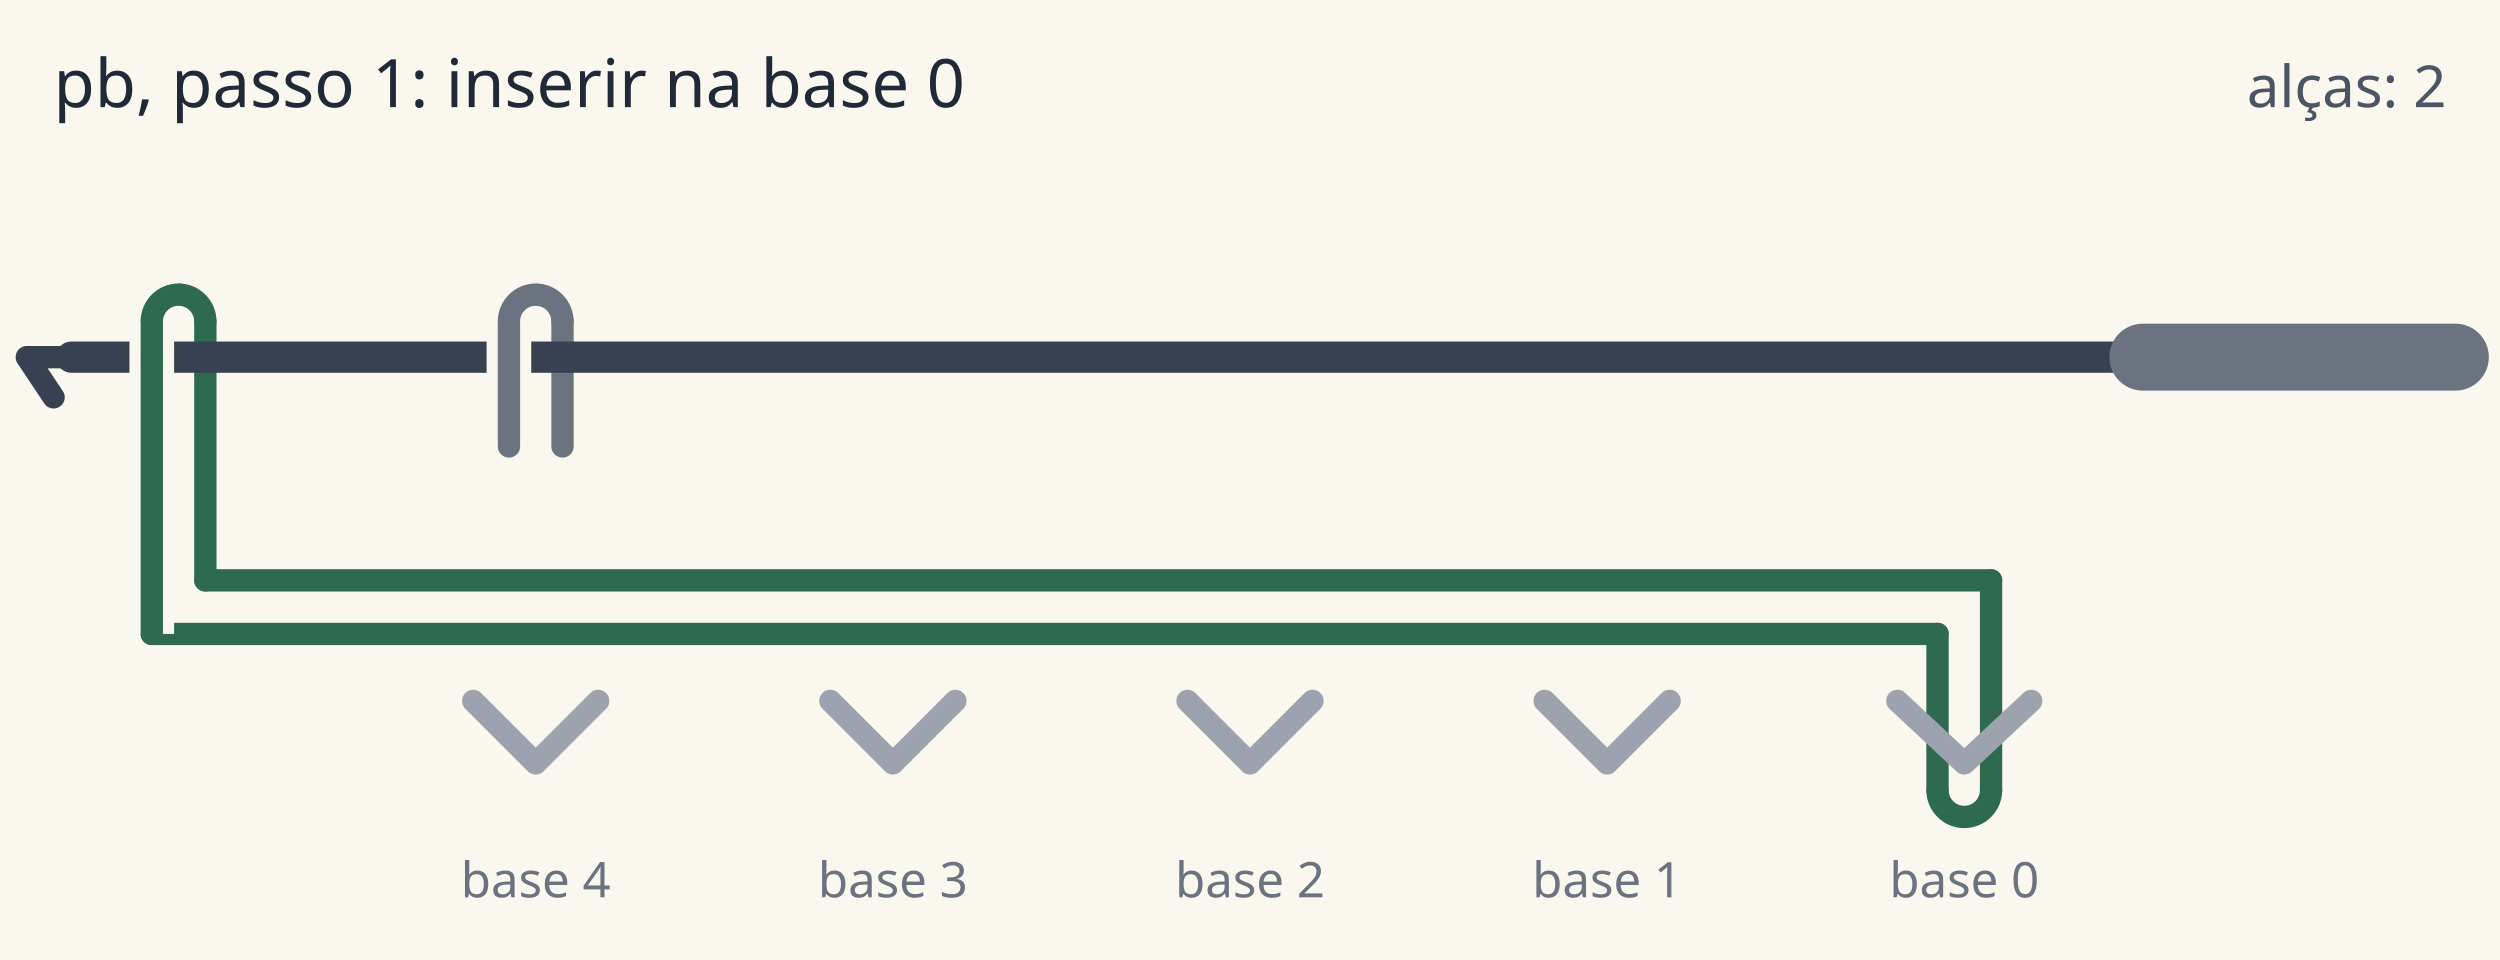
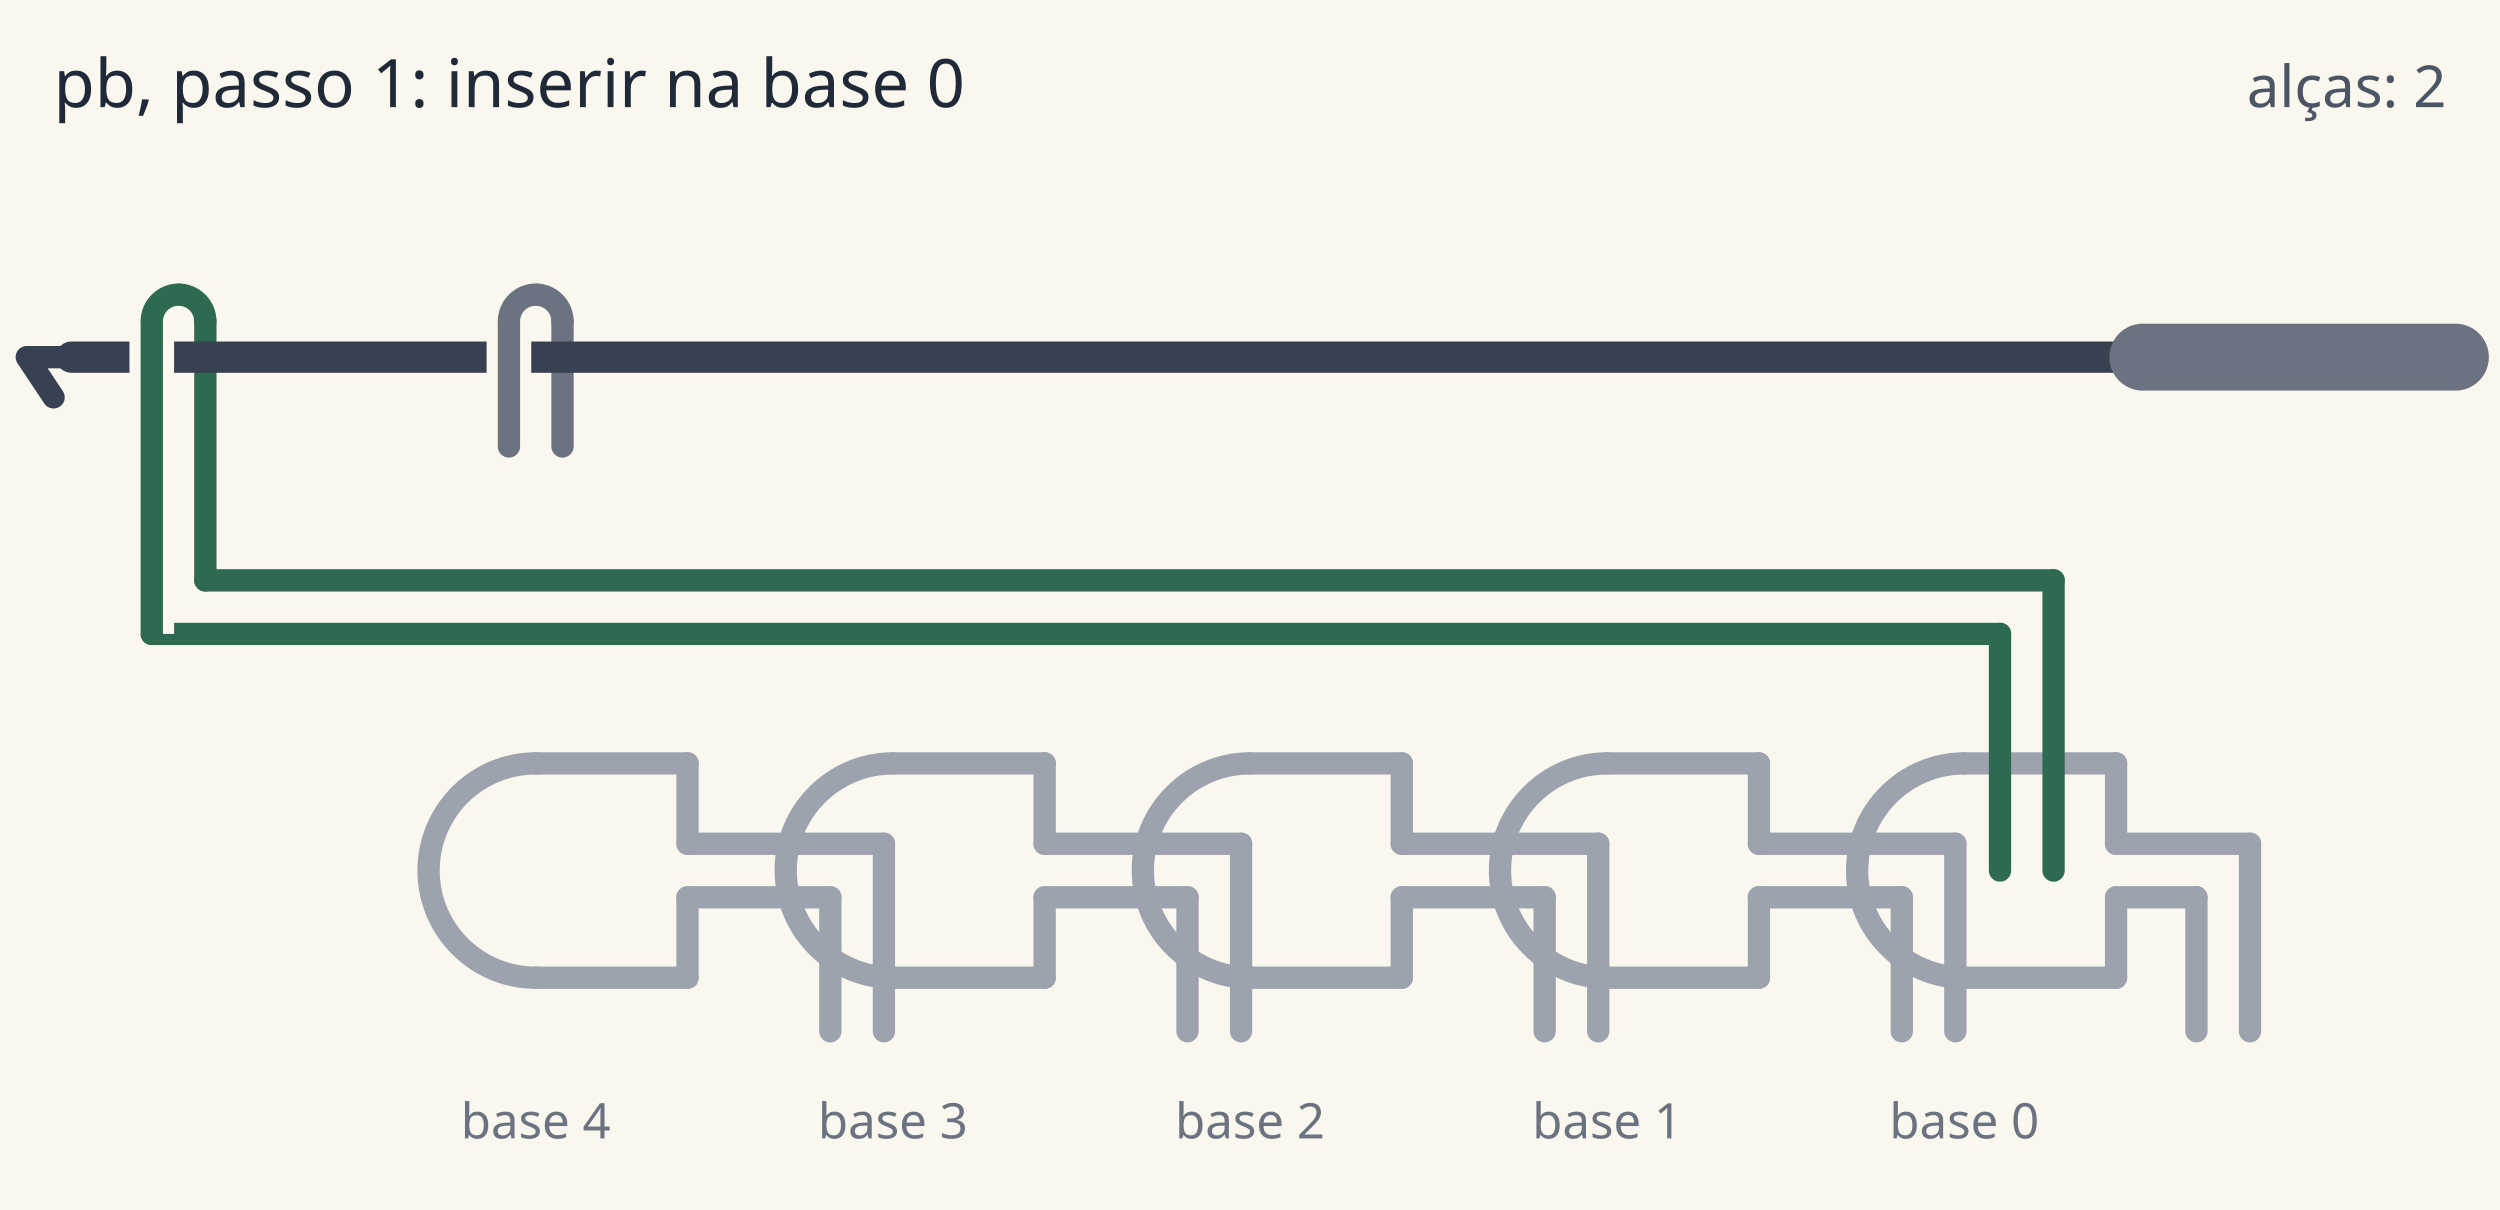
- <svg xmlns="http://www.w3.org/2000/svg" viewBox="0 0 560.0 215.0" width="560.0" height="215.0" font-family="sans-serif">
+ <svg xmlns="http://www.w3.org/2000/svg" viewBox="0 0 560.0 271.0" width="560.0" height="271.0" font-family="sans-serif">
  <rect width="100%" height="100%" fill="#faf7ef" />
  <text x="12" y="24" font-size="15" fill="#1f2937">pb, passo 1: inserir na base 0</text>
  <text x="548.0" y="24" font-size="13" text-anchor="end" fill="#4b5563">alças: 2</text>
-   <text x="440.0" y="201.0" font-size="11" text-anchor="middle" fill="#6b7280">base 0</text>
-   <text x="360.0" y="201.0" font-size="11" text-anchor="middle" fill="#6b7280">base 1</text>
-   <text x="280.0" y="201.0" font-size="11" text-anchor="middle" fill="#6b7280">base 2</text>
-   <text x="200.0" y="201.0" font-size="11" text-anchor="middle" fill="#6b7280">base 3</text>
-   <text x="120.0" y="201.0" font-size="11" text-anchor="middle" fill="#6b7280">base 4</text>
+   <text x="440.0" y="255.0" font-size="11" text-anchor="middle" fill="#6b7280">base 0</text>
+   <text x="360.0" y="255.0" font-size="11" text-anchor="middle" fill="#6b7280">base 1</text>
+   <text x="280.0" y="255.0" font-size="11" text-anchor="middle" fill="#6b7280">base 2</text>
+   <text x="200.0" y="255.0" font-size="11" text-anchor="middle" fill="#6b7280">base 3</text>
+   <text x="120.0" y="255.0" font-size="11" text-anchor="middle" fill="#6b7280">base 4</text>
  <path data-bend="0" data-side="back" d="M 126.0 72 A 6 6 0 0 0 120.0 66" fill="none" stroke="#6b7280" stroke-width="5" stroke-linecap="round" />
  <line data-pair="0" data-side="back" data-seg="0" data-loop="0" data-kind="initial" data-on-hook="1" data-part="back" data-cx="120.0" data-cy="80" x1="126.0" y1="72.0" x2="126.0" y2="100.0" stroke="#6b7280" stroke-width="5" stroke-linecap="round" />
  <path data-bend="1" data-side="back" d="M 46.0 72 A 6 6 0 0 0 40.0 66" fill="none" stroke="#2d6a4f" stroke-width="5" stroke-linecap="round" />
  <line data-pair="1" data-side="back" data-seg="0" data-leg="1" data-base="0" data-loop="1" data-kind="pulled" data-on-hook="1" data-part="back" data-cx="40.0" data-cy="80" x1="46.0" y1="72.0" x2="46.0" y2="130.0" stroke="#2d6a4f" stroke-width="5" stroke-linecap="round" />
  <line data-hook="1" x1="544.0" y1="80" x2="16.0" y2="80" stroke="#374151" stroke-width="7" stroke-linecap="round" />
  <line data-hook-handle="1" x1="550.0" y1="80" x2="480.0" y2="80" stroke="#6b7280" stroke-width="15" stroke-linecap="round" />
  <path data-hook-tip="1" d="M 18.0 80 L 6.0 80 L 12.0 89" fill="none" stroke="#374151" stroke-width="5" stroke-linecap="round" stroke-linejoin="round" />
-   <line data-pair="1" data-side="back" data-seg="1" data-leg="1" data-base="0" x1="46.0" y1="130.0" x2="446.0" y2="130.0" stroke="#2d6a4f" stroke-width="5" stroke-linecap="round" />
-   <line data-pair="1" data-side="back" data-seg="2" data-leg="1" data-base="0" x1="446.0" y1="130.0" x2="446.0" y2="177.0" stroke="#2d6a4f" stroke-width="5" stroke-linecap="round" />
-   <line data-pair="1" data-side="front" data-seg="1" data-leg="1" data-base="0" x1="34.0" y1="142.0" x2="434.0" y2="142.0" stroke="#2d6a4f" stroke-width="5" stroke-linecap="round" />
-   <line data-pair="1" data-side="front" data-seg="2" data-leg="1" data-base="0" x1="434.0" y1="142.0" x2="434.0" y2="177.0" stroke="#2d6a4f" stroke-width="5" stroke-linecap="round" />
-   <path data-leg-curve="1" data-base="0" d="M 446.0 177.0 A 6 6 0 0 1 434.0 177.0" fill="none" stroke="#2d6a4f" stroke-width="5" stroke-linecap="round" />
-   <path data-base-top="0" data-cx="440.0" data-hw="15.0" d="M 425.0 157.0 L 440.0 171.0 L 455.0 157.0" fill="none" stroke="#9ca3af" stroke-width="5" stroke-linecap="round" stroke-linejoin="round" />
-   <path data-base-top="1" data-cx="360.0" data-hw="14.0" d="M 346.0 157.0 L 360.0 171.0 L 374.0 157.0" fill="none" stroke="#9ca3af" stroke-width="5" stroke-linecap="round" stroke-linejoin="round" />
-   <path data-base-top="2" data-cx="280.0" data-hw="14.0" d="M 266.0 157.0 L 280.0 171.0 L 294.0 157.0" fill="none" stroke="#9ca3af" stroke-width="5" stroke-linecap="round" stroke-linejoin="round" />
-   <path data-base-top="3" data-cx="200.0" data-hw="14.0" d="M 186.0 157.0 L 200.0 171.0 L 214.0 157.0" fill="none" stroke="#9ca3af" stroke-width="5" stroke-linecap="round" stroke-linejoin="round" />
-   <path data-base-top="4" data-cx="120.0" data-hw="14.0" d="M 106.0 157.0 L 120.0 171.0 L 134.0 157.0" fill="none" stroke="#9ca3af" stroke-width="5" stroke-linecap="round" stroke-linejoin="round" />
+   <path data-base-top="0" data-cx="440.0" data-cy="195.0" data-hx="445.0" data-hw="21.0" d="M 440.0 171.0 A 24 24 0 0 0 440.0 219.0" fill="none" stroke="#9ca3af" stroke-width="5" stroke-linecap="round" />
+   <path data-base-top="1" data-cx="360.0" data-cy="195.0" data-hx="365.0" data-hw="21.0" d="M 360.0 171.0 A 24 24 0 0 0 360.0 219.0" fill="none" stroke="#9ca3af" stroke-width="5" stroke-linecap="round" />
+   <path data-base-top="2" data-cx="280.0" data-cy="195.0" data-hx="285.0" data-hw="21.0" d="M 280.0 171.0 A 24 24 0 0 0 280.0 219.0" fill="none" stroke="#9ca3af" stroke-width="5" stroke-linecap="round" />
+   <path data-base-top="3" data-cx="200.0" data-cy="195.0" data-hx="205.0" data-hw="21.0" d="M 200.0 171.0 A 24 24 0 0 0 200.0 219.0" fill="none" stroke="#9ca3af" stroke-width="5" stroke-linecap="round" />
+   <path data-base-top="4" data-cx="120.0" data-cy="195.0" data-hx="125.0" data-hw="21.0" d="M 120.0 171.0 A 24 24 0 0 0 120.0 219.0" fill="none" stroke="#9ca3af" stroke-width="5" stroke-linecap="round" />
+   <line data-base-line="0" data-seg="0" x1="440.0" y1="171.0" x2="474.0" y2="171.0" stroke="#9ca3af" stroke-width="5" stroke-linecap="round" />
+   <line data-base-line="0" data-seg="1" x1="474.0" y1="171.0" x2="474.0" y2="189.0" stroke="#9ca3af" stroke-width="5" stroke-linecap="round" />
+   <line data-base-line="0" data-seg="2" x1="474.0" y1="189.0" x2="504.0" y2="189.0" stroke="#9ca3af" stroke-width="5" stroke-linecap="round" />
+   <line data-base-line="0" data-seg="3" x1="504.0" y1="189.0" x2="504.0" y2="231.0" stroke="#9ca3af" stroke-width="5" stroke-linecap="round" />
+   <line data-base-line="0" data-seg="4" x1="440.0" y1="219.0" x2="474.0" y2="219.0" stroke="#9ca3af" stroke-width="5" stroke-linecap="round" />
+   <line data-base-line="0" data-seg="5" x1="474.0" y1="219.0" x2="474.0" y2="201.0" stroke="#9ca3af" stroke-width="5" stroke-linecap="round" />
+   <line data-base-line="0" data-seg="6" x1="474.0" y1="201.0" x2="492.0" y2="201.0" stroke="#9ca3af" stroke-width="5" stroke-linecap="round" />
+   <line data-base-line="0" data-seg="7" x1="492.0" y1="201.0" x2="492.0" y2="231.0" stroke="#9ca3af" stroke-width="5" stroke-linecap="round" />
+   <line data-base-line="1" data-seg="0" x1="360.0" y1="171.0" x2="394.0" y2="171.0" stroke="#9ca3af" stroke-width="5" stroke-linecap="round" />
+   <line data-base-line="1" data-seg="1" x1="394.0" y1="171.0" x2="394.0" y2="189.0" stroke="#9ca3af" stroke-width="5" stroke-linecap="round" />
+   <line data-base-line="1" data-seg="2" x1="394.0" y1="189.0" x2="438.0" y2="189.0" stroke="#9ca3af" stroke-width="5" stroke-linecap="round" />
+   <line data-base-line="1" data-seg="3" x1="438.0" y1="189.0" x2="438.0" y2="231.0" stroke="#9ca3af" stroke-width="5" stroke-linecap="round" />
+   <line data-base-line="1" data-seg="4" x1="360.0" y1="219.0" x2="394.0" y2="219.0" stroke="#9ca3af" stroke-width="5" stroke-linecap="round" />
+   <line data-base-line="1" data-seg="5" x1="394.0" y1="219.0" x2="394.0" y2="201.0" stroke="#9ca3af" stroke-width="5" stroke-linecap="round" />
+   <line data-base-line="1" data-seg="6" x1="394.0" y1="201.0" x2="426.0" y2="201.0" stroke="#9ca3af" stroke-width="5" stroke-linecap="round" />
+   <line data-base-line="1" data-seg="7" x1="426.0" y1="201.0" x2="426.0" y2="231.0" stroke="#9ca3af" stroke-width="5" stroke-linecap="round" />
+   <line data-base-line="2" data-seg="0" x1="280.0" y1="171.0" x2="314.0" y2="171.0" stroke="#9ca3af" stroke-width="5" stroke-linecap="round" />
+   <line data-base-line="2" data-seg="1" x1="314.0" y1="171.0" x2="314.0" y2="189.0" stroke="#9ca3af" stroke-width="5" stroke-linecap="round" />
+   <line data-base-line="2" data-seg="2" x1="314.0" y1="189.0" x2="358.0" y2="189.0" stroke="#9ca3af" stroke-width="5" stroke-linecap="round" />
+   <line data-base-line="2" data-seg="3" x1="358.0" y1="189.0" x2="358.0" y2="231.0" stroke="#9ca3af" stroke-width="5" stroke-linecap="round" />
+   <line data-base-line="2" data-seg="4" x1="280.0" y1="219.0" x2="314.0" y2="219.0" stroke="#9ca3af" stroke-width="5" stroke-linecap="round" />
+   <line data-base-line="2" data-seg="5" x1="314.0" y1="219.0" x2="314.0" y2="201.0" stroke="#9ca3af" stroke-width="5" stroke-linecap="round" />
+   <line data-base-line="2" data-seg="6" x1="314.0" y1="201.0" x2="346.0" y2="201.0" stroke="#9ca3af" stroke-width="5" stroke-linecap="round" />
+   <line data-base-line="2" data-seg="7" x1="346.0" y1="201.0" x2="346.0" y2="231.0" stroke="#9ca3af" stroke-width="5" stroke-linecap="round" />
+   <line data-base-line="3" data-seg="0" x1="200.0" y1="171.0" x2="234.0" y2="171.0" stroke="#9ca3af" stroke-width="5" stroke-linecap="round" />
+   <line data-base-line="3" data-seg="1" x1="234.0" y1="171.0" x2="234.0" y2="189.0" stroke="#9ca3af" stroke-width="5" stroke-linecap="round" />
+   <line data-base-line="3" data-seg="2" x1="234.0" y1="189.0" x2="278.0" y2="189.0" stroke="#9ca3af" stroke-width="5" stroke-linecap="round" />
+   <line data-base-line="3" data-seg="3" x1="278.0" y1="189.0" x2="278.0" y2="231.0" stroke="#9ca3af" stroke-width="5" stroke-linecap="round" />
+   <line data-base-line="3" data-seg="4" x1="200.0" y1="219.0" x2="234.0" y2="219.0" stroke="#9ca3af" stroke-width="5" stroke-linecap="round" />
+   <line data-base-line="3" data-seg="5" x1="234.0" y1="219.0" x2="234.0" y2="201.0" stroke="#9ca3af" stroke-width="5" stroke-linecap="round" />
+   <line data-base-line="3" data-seg="6" x1="234.0" y1="201.0" x2="266.0" y2="201.0" stroke="#9ca3af" stroke-width="5" stroke-linecap="round" />
+   <line data-base-line="3" data-seg="7" x1="266.0" y1="201.0" x2="266.0" y2="231.0" stroke="#9ca3af" stroke-width="5" stroke-linecap="round" />
+   <line data-base-line="4" data-seg="0" x1="120.0" y1="171.0" x2="154.0" y2="171.0" stroke="#9ca3af" stroke-width="5" stroke-linecap="round" />
+   <line data-base-line="4" data-seg="1" x1="154.0" y1="171.0" x2="154.0" y2="189.0" stroke="#9ca3af" stroke-width="5" stroke-linecap="round" />
+   <line data-base-line="4" data-seg="2" x1="154.0" y1="189.0" x2="198.0" y2="189.0" stroke="#9ca3af" stroke-width="5" stroke-linecap="round" />
+   <line data-base-line="4" data-seg="3" x1="198.0" y1="189.0" x2="198.0" y2="231.0" stroke="#9ca3af" stroke-width="5" stroke-linecap="round" />
+   <line data-base-line="4" data-seg="4" x1="120.0" y1="219.0" x2="154.0" y2="219.0" stroke="#9ca3af" stroke-width="5" stroke-linecap="round" />
+   <line data-base-line="4" data-seg="5" x1="154.0" y1="219.0" x2="154.0" y2="201.0" stroke="#9ca3af" stroke-width="5" stroke-linecap="round" />
+   <line data-base-line="4" data-seg="6" x1="154.0" y1="201.0" x2="186.0" y2="201.0" stroke="#9ca3af" stroke-width="5" stroke-linecap="round" />
+   <line data-base-line="4" data-seg="7" x1="186.0" y1="201.0" x2="186.0" y2="231.0" stroke="#9ca3af" stroke-width="5" stroke-linecap="round" />
+   <line data-pair="1" data-side="back" data-seg="1" data-leg="1" data-base="0" x1="46.0" y1="130.0" x2="460.0" y2="130.0" stroke="#2d6a4f" stroke-width="5" stroke-linecap="round" />
+   <line data-pair="1" data-side="back" data-seg="2" data-leg="1" data-base="0" x1="460.0" y1="130.0" x2="460.0" y2="195.0" stroke="#2d6a4f" stroke-width="5" stroke-linecap="round" />
+   <line data-pair="1" data-side="front" data-seg="1" data-leg="1" data-base="0" x1="34.0" y1="142.0" x2="448.0" y2="142.0" stroke="#2d6a4f" stroke-width="5" stroke-linecap="round" />
+   <line data-pair="1" data-side="front" data-seg="2" data-leg="1" data-base="0" x1="448.0" y1="142.0" x2="448.0" y2="195.0" stroke="#2d6a4f" stroke-width="5" stroke-linecap="round" />
  <path d="M 120.0 66 A 6 6 0 0 0 114.0 72" stroke="#faf7ef" stroke-width="10" stroke-linecap="butt" fill="none" />
  <path data-bend="0" data-side="front" d="M 120.0 66 A 6 6 0 0 0 114.0 72" fill="none" stroke="#6b7280" stroke-width="5" stroke-linecap="round" />
  <line x1="114.0" y1="72.0" x2="114.0" y2="100.0" stroke="#faf7ef" stroke-width="10" stroke-linecap="butt" fill="none" />
  <line data-pair="0" data-side="front" data-seg="0" data-loop="0" data-kind="initial" data-on-hook="1" data-part="front" data-cx="120.0" data-cy="80" x1="114.0" y1="72.0" x2="114.0" y2="100.0" stroke="#6b7280" stroke-width="5" stroke-linecap="round" />
  <path d="M 40.0 66 A 6 6 0 0 0 34.0 72" stroke="#faf7ef" stroke-width="10" stroke-linecap="butt" fill="none" />
  <path data-bend="1" data-side="front" d="M 40.0 66 A 6 6 0 0 0 34.0 72" fill="none" stroke="#2d6a4f" stroke-width="5" stroke-linecap="round" />
  <line x1="34.0" y1="72.0" x2="34.0" y2="142.0" stroke="#faf7ef" stroke-width="10" stroke-linecap="butt" fill="none" />
  <line data-pair="1" data-side="front" data-seg="0" data-leg="1" data-base="0" data-loop="1" data-kind="pulled" data-on-hook="1" data-part="front" data-cx="40.0" data-cy="80" x1="34.0" y1="72.0" x2="34.0" y2="142.0" stroke="#2d6a4f" stroke-width="5" stroke-linecap="round" />
</svg>
